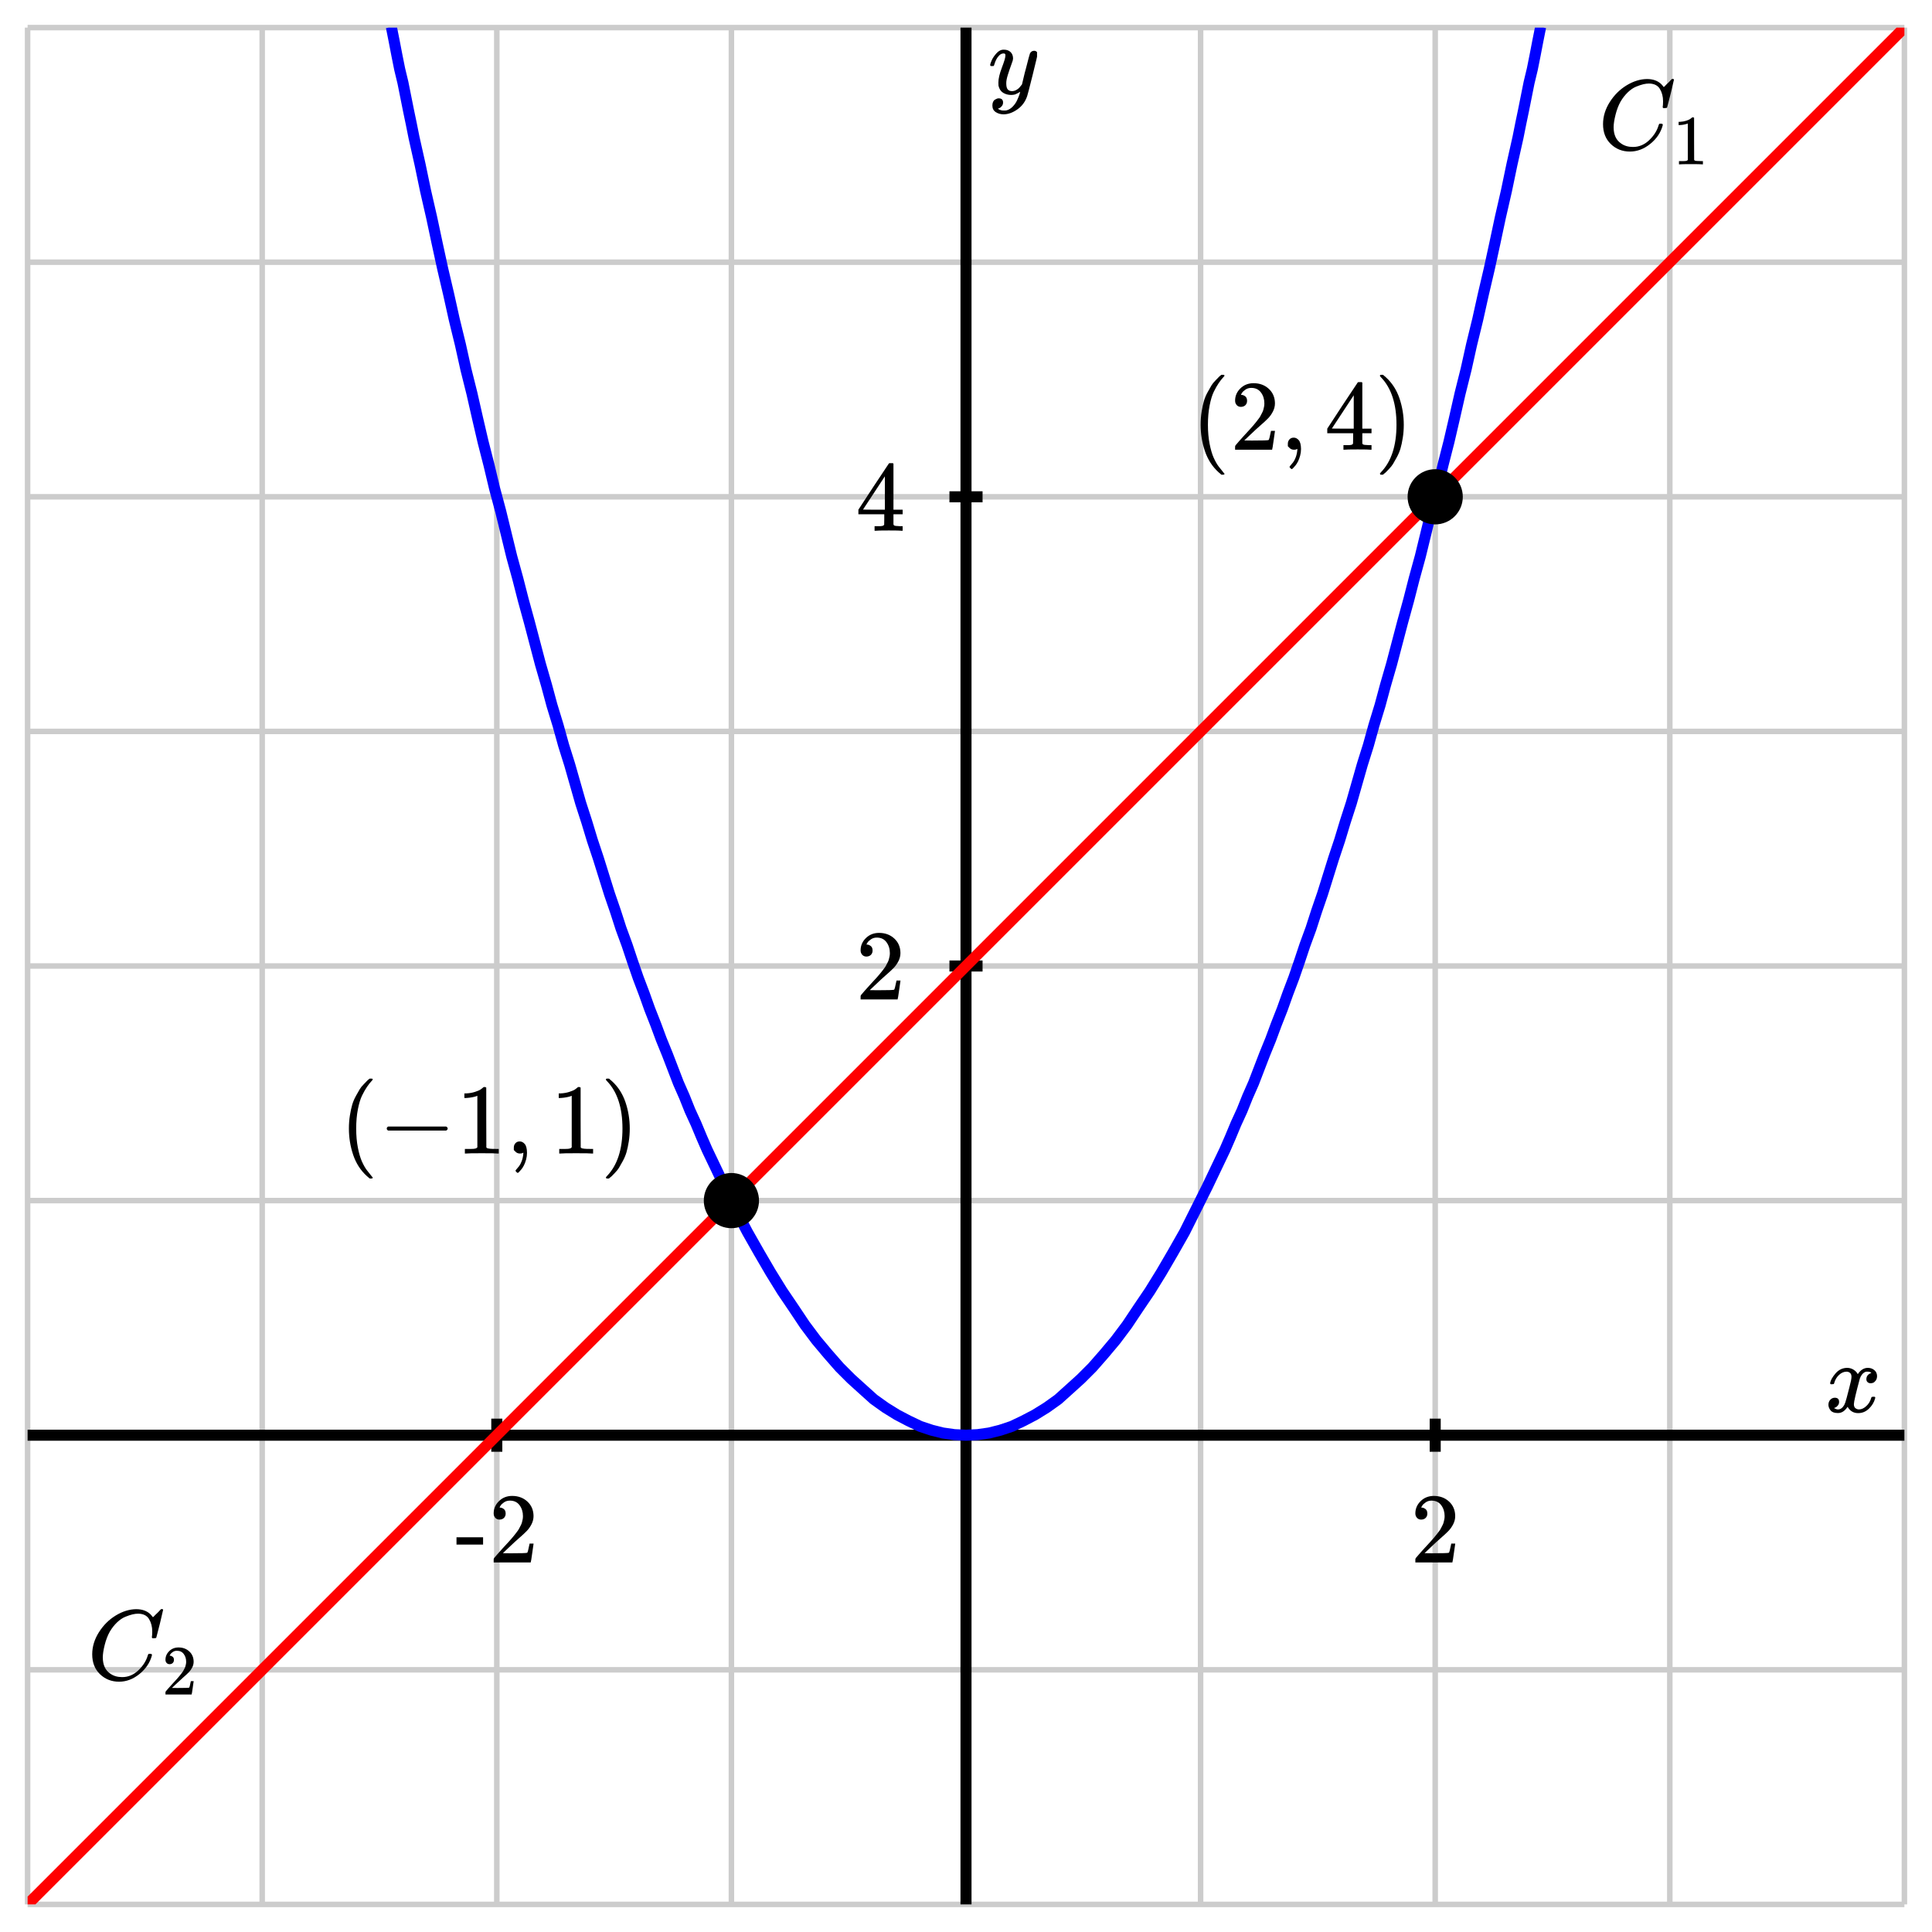
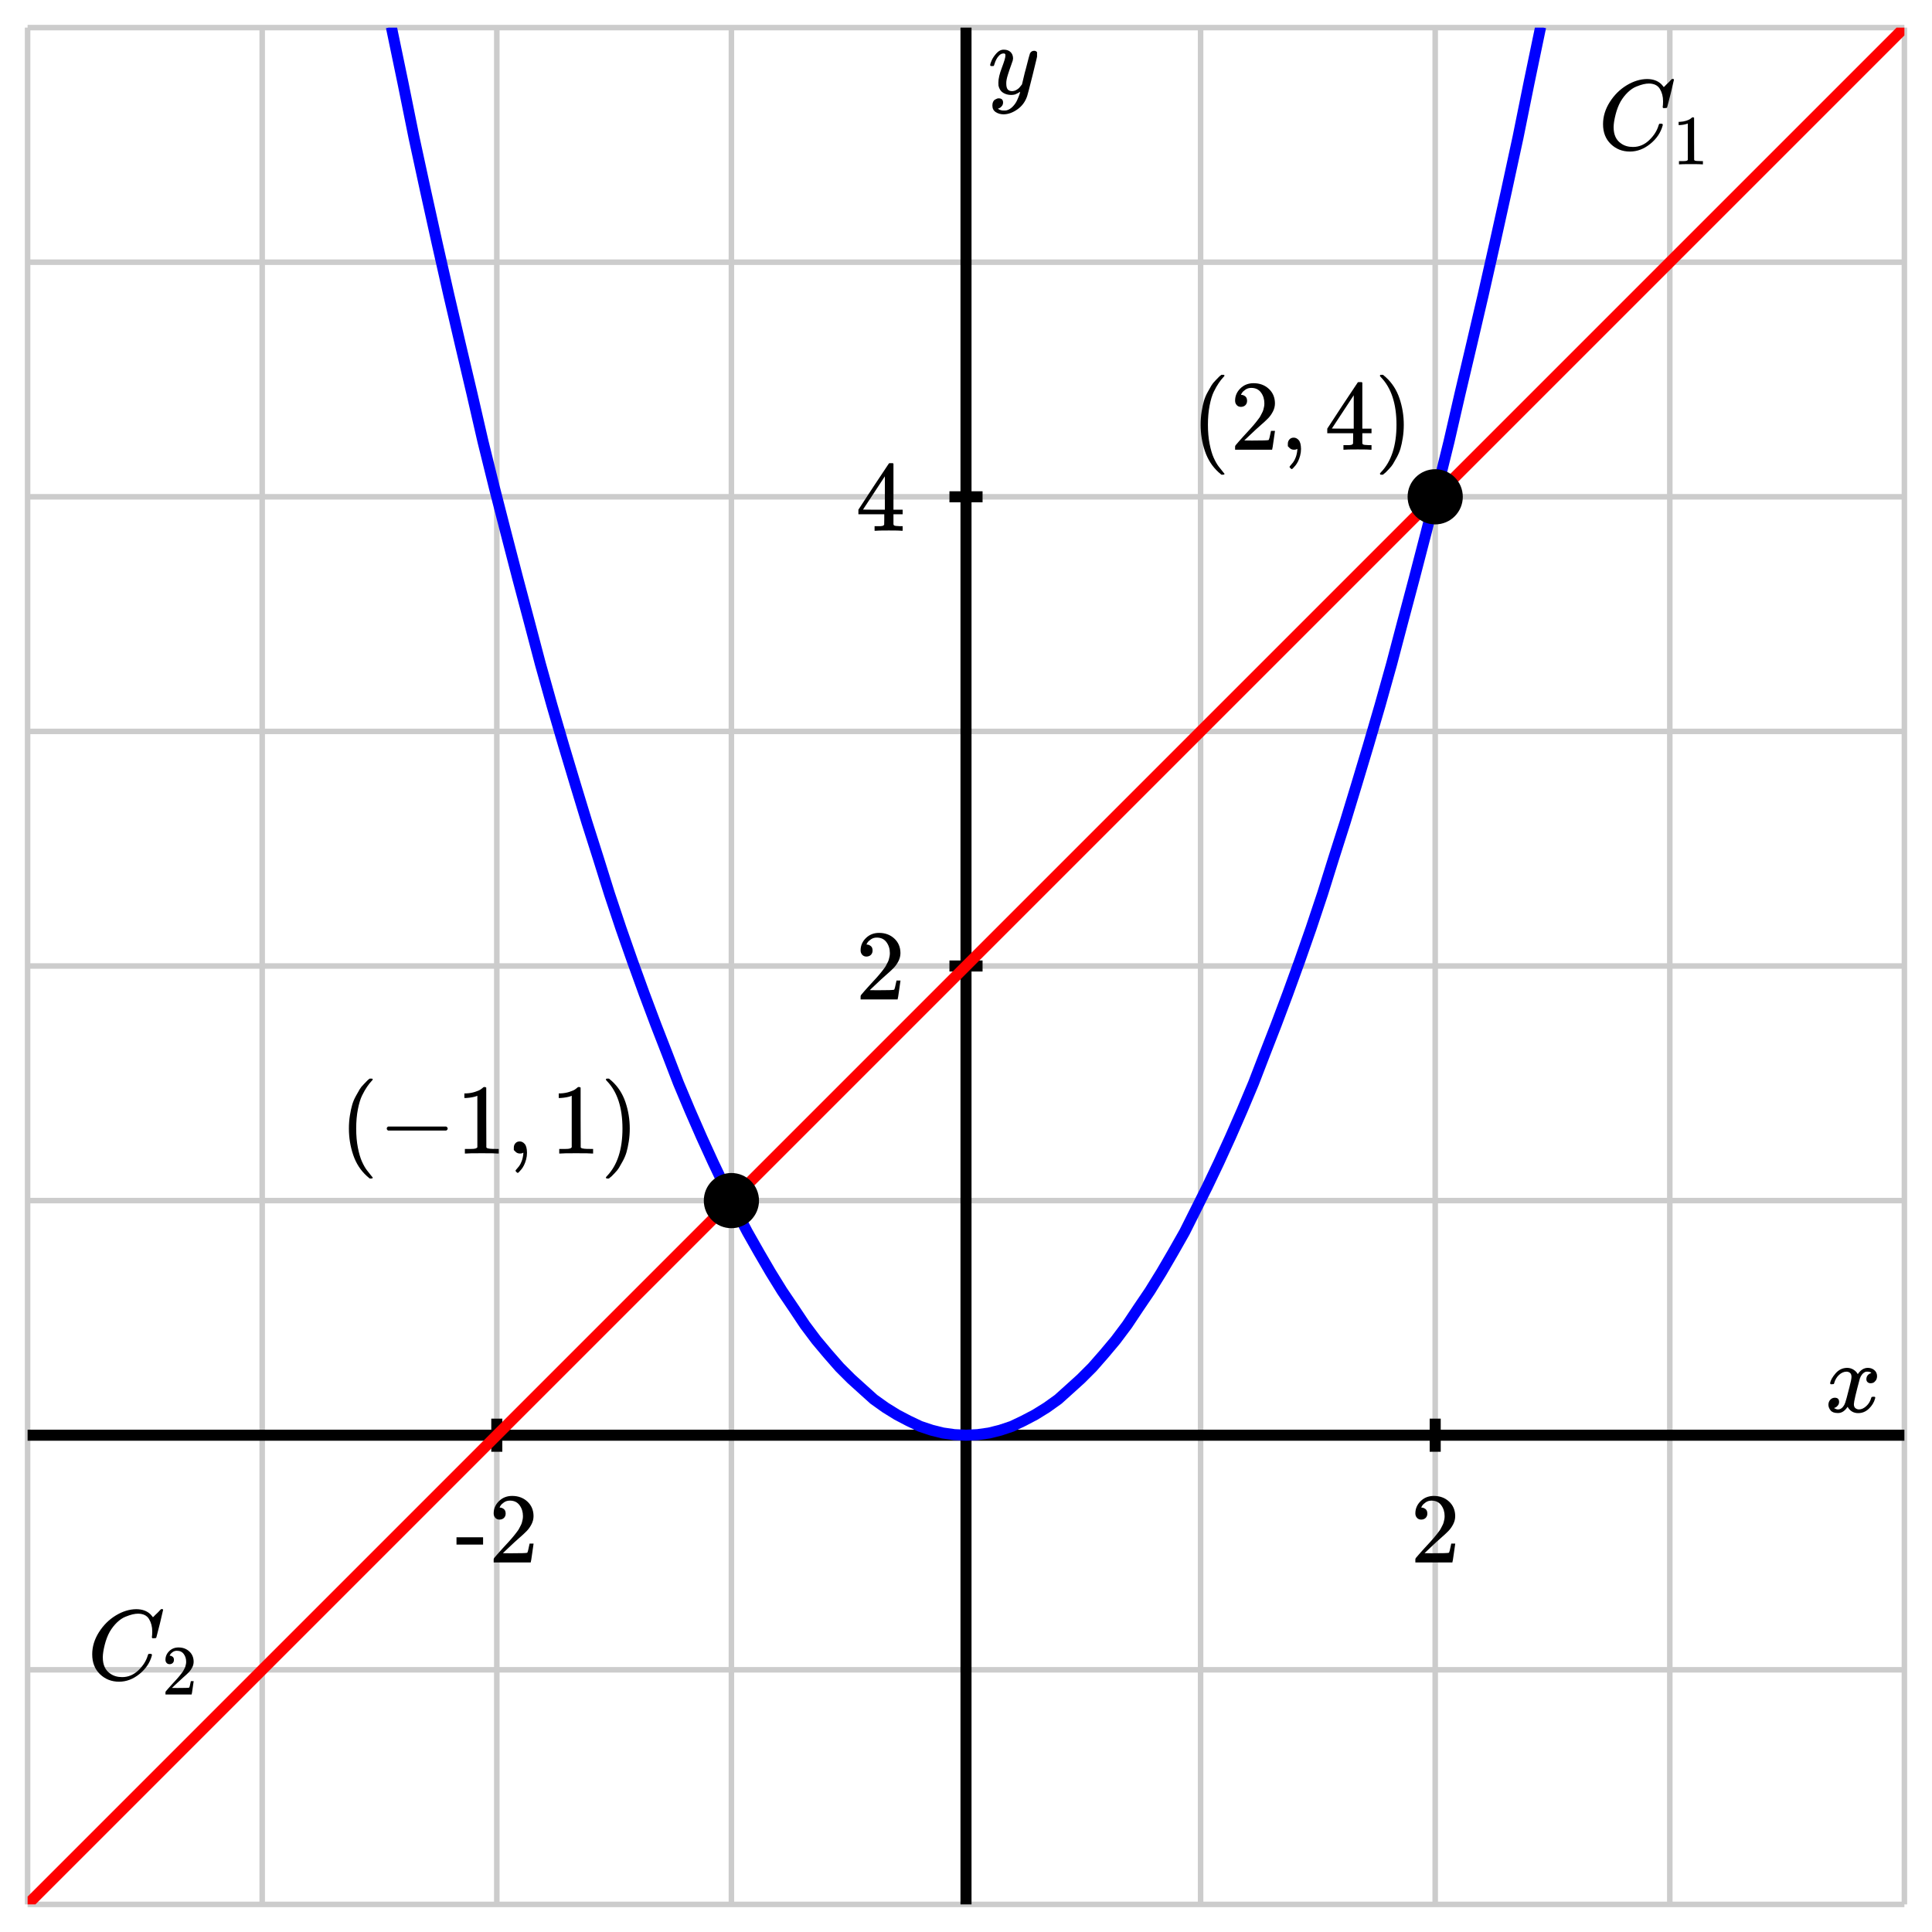
<svg xmlns="http://www.w3.org/2000/svg" xmlns:xlink="http://www.w3.org/1999/xlink" id="no-collision-figure" width="350" height="350" viewBox="0 0 350 350">
  <defs>
-     <clipPath id="no-collision-__clipPath-0">
+     <clipPath id="no-collision-clipPath-0">
      <rect x="5.0" y="5.0" width="340.0" height="340.0" />
    </clipPath>
-     <clipPath id="no-collision-__clipPath-1">
+     <clipPath id="no-collision-clipPath-1">
      <rect x="5.0" y="5.0" width="340.0" height="340.0" />
    </clipPath>
  </defs>
  <g id="no-collision-grid-axes">
    <g id="no-collision-grid" stroke="#ccc" stroke-width="1">
      <line x1="5.0" y1="345.0" x2="5.0" y2="5.0" />
      <line x1="47.5" y1="345.0" x2="47.5" y2="5.0" />
      <line x1="90.0" y1="345.0" x2="90.0" y2="5.0" />
      <line x1="132.5" y1="345.0" x2="132.5" y2="5.0" />
      <line x1="175.0" y1="345.0" x2="175.0" y2="5.0" />
      <line x1="217.5" y1="345.0" x2="217.5" y2="5.0" />
      <line x1="260.0" y1="345.0" x2="260.0" y2="5.0" />
      <line x1="302.5" y1="345.0" x2="302.5" y2="5.0" />
      <line x1="345.0" y1="345.0" x2="345.0" y2="5.0" />
      <line x1="5.0" y1="345.0" x2="345.0" y2="345.0" />
      <line x1="5.0" y1="302.5" x2="345.0" y2="302.5" />
      <line x1="5.0" y1="260.0" x2="345.0" y2="260.0" />
      <line x1="5.0" y1="217.5" x2="345.0" y2="217.5" />
      <line x1="5.0" y1="175.0" x2="345.0" y2="175.0" />
      <line x1="5.0" y1="132.5" x2="345.0" y2="132.5" />
      <line x1="5.0" y1="90.0" x2="345.0" y2="90.0" />
      <line x1="5.0" y1="47.5" x2="345.0" y2="47.5" />
      <line x1="5.0" y1="5.0" x2="345.0" y2="5.0" />
    </g>
    <g id="no-collision-axes" stroke="black" stroke-width="2">
-       <line id="no-collision-__line-18" x1="5.0" y1="260.0" x2="345.0" y2="260.0" stroke="black" stroke-width="2" />
+       <line id="no-collision-line-18" x1="5.0" y1="260.0" x2="345.0" y2="260.0" stroke="black" stroke-width="2" />
      <g>
-         <line id="no-collision-__line-19" x1="90.0" y1="263.0" x2="90.0" y2="257.0" />
-         <line id="no-collision-__line-20" x1="260.0" y1="263.0" x2="260.0" y2="257.0" />
-       </g>
-       <line id="no-collision-__line-21" x1="175.0" y1="345.0" x2="175.0" y2="5.0" stroke="black" stroke-width="2" />
+         <line id="no-collision-line-19" x1="90.0" y1="263.0" x2="90.0" y2="257.0" />
+         <line id="no-collision-line-20" x1="260.0" y1="263.0" x2="260.0" y2="257.0" />
+       </g>
+       <line id="no-collision-line-21" x1="175.0" y1="345.0" x2="175.0" y2="5.0" stroke="black" stroke-width="2" />
      <g>
-         <line id="no-collision-__line-22" x1="172.0" y1="175.0" x2="178.0" y2="175.0" />
-         <line id="no-collision-__line-23" x1="172.0" y1="90.0" x2="178.0" y2="90.0" />
-       </g>
-     </g>
-     <g id="no-collision-__label-0" transform="translate(341.0,256.0) translate(-10.4,-8.2)">
-       <g id="no-collision-__g-0">
+         <line id="no-collision-line-22" x1="172.0" y1="175.0" x2="178.0" y2="175.0" />
+         <line id="no-collision-line-23" x1="172.0" y1="90.0" x2="178.0" y2="90.0" />
+       </g>
+     </g>
+     <g id="no-collision-label-0" transform="translate(341.0,256.0) translate(-10.4,-8.2)">
+       <g id="no-collision-g-0">
        <svg style="vertical-align: -0.200px" width="10.352px" height="8.200px" role="img" focusable="false" viewBox="0 -442 572 453" x="0.0" y="0.0">
          <defs>
            <path id="no-collision-MJX-2-TEX-I-1D465" d="M52 289Q59 331 106 386T222 442Q257 442 286 424T329 379Q371 442 430 442Q467 442 494 420T522 361Q522 332 508 314T481 292T458 288Q439 288 427 299T415 328Q415 374 465 391Q454 404 425 404Q412 404 406 402Q368 386 350 336Q290 115 290 78Q290 50 306 38T341 26Q378 26 414 59T463 140Q466 150 469 151T485 153H489Q504 153 504 145Q504 144 502 134Q486 77 440 33T333 -11Q263 -11 227 52Q186 -10 133 -10H127Q78 -10 57 16T35 71Q35 103 54 123T99 143Q142 143 142 101Q142 81 130 66T107 46T94 41L91 40Q91 39 97 36T113 29T132 26Q168 26 194 71Q203 87 217 139T245 247T261 313Q266 340 266 352Q266 380 251 392T217 404Q177 404 142 372T93 290Q91 281 88 280T72 278H58Q52 284 52 289Z" />
          </defs>
          <g stroke="currentColor" fill="currentColor" stroke-width="0" transform="scale(1,-1)">
            <g data-mml-node="math">
              <g data-mml-node="mi" data-semantic-type="identifier" data-semantic-role="latinletter" data-semantic-font="italic" data-semantic-annotation="clearspeak:simple" data-semantic-id="0" data-semantic-speech="x">
                <use data-c="1D465" xlink:href="#no-collision-MJX-2-TEX-I-1D465" />
              </g>
            </g>
          </g>
        </svg>
      </g>
    </g>
-     <g id="no-collision-__label-1" transform="translate(179.0,9.0) translate(0.0,-0.0)">
-       <g id="no-collision-__g-1">
+     <g id="no-collision-label-1" transform="translate(179.0,9.0) translate(0.0,-0.0)">
+       <g id="no-collision-g-1">
        <svg style="vertical-align: -3.712px" width="8.872px" height="11.712px" role="img" focusable="false" viewBox="0 -442 490 647" x="0.0" y="0.0">
          <defs>
            <path id="no-collision-MJX-3-TEX-I-1D466" d="M21 287Q21 301 36 335T84 406T158 442Q199 442 224 419T250 355Q248 336 247 334Q247 331 231 288T198 191T182 105Q182 62 196 45T238 27Q261 27 281 38T312 61T339 94Q339 95 344 114T358 173T377 247Q415 397 419 404Q432 431 462 431Q475 431 483 424T494 412T496 403Q496 390 447 193T391 -23Q363 -106 294 -155T156 -205Q111 -205 77 -183T43 -117Q43 -95 50 -80T69 -58T89 -48T106 -45Q150 -45 150 -87Q150 -107 138 -122T115 -142T102 -147L99 -148Q101 -153 118 -160T152 -167H160Q177 -167 186 -165Q219 -156 247 -127T290 -65T313 -9T321 21L315 17Q309 13 296 6T270 -6Q250 -11 231 -11Q185 -11 150 11T104 82Q103 89 103 113Q103 170 138 262T173 379Q173 380 173 381Q173 390 173 393T169 400T158 404H154Q131 404 112 385T82 344T65 302T57 280Q55 278 41 278H27Q21 284 21 287Z" />
          </defs>
          <g stroke="currentColor" fill="currentColor" stroke-width="0" transform="scale(1,-1)">
            <g data-mml-node="math">
              <g data-mml-node="mi" data-semantic-type="identifier" data-semantic-role="latinletter" data-semantic-font="italic" data-semantic-annotation="clearspeak:simple" data-semantic-id="0" data-semantic-speech="y">
                <use data-c="1D466" xlink:href="#no-collision-MJX-3-TEX-I-1D466" />
              </g>
            </g>
          </g>
        </svg>
      </g>
    </g>
-     <g id="no-collision-__label-2" transform="translate(90.0,271.0) translate(-7.5,-0.0)">
-       <g id="no-collision-__g-2">
+     <g id="no-collision-label-2" transform="translate(90.0,271.0) translate(-7.5,-0.0)">
+       <g id="no-collision-g-2">
        <svg style="vertical-align: 0.000px" width="15.080px" height="12.056px" role="img" focusable="false" viewBox="0 -666 833 666" x="0.0" y="0.0">
          <defs>
            <path id="no-collision-MJX-4-TEX-N-2D" d="M11 179V252H277V179H11Z" />
            <path id="no-collision-MJX-4-TEX-N-32" d="M109 429Q82 429 66 447T50 491Q50 562 103 614T235 666Q326 666 387 610T449 465Q449 422 429 383T381 315T301 241Q265 210 201 149L142 93L218 92Q375 92 385 97Q392 99 409 186V189H449V186Q448 183 436 95T421 3V0H50V19V31Q50 38 56 46T86 81Q115 113 136 137Q145 147 170 174T204 211T233 244T261 278T284 308T305 340T320 369T333 401T340 431T343 464Q343 527 309 573T212 619Q179 619 154 602T119 569T109 550Q109 549 114 549Q132 549 151 535T170 489Q170 464 154 447T109 429Z" />
          </defs>
          <g stroke="currentColor" fill="currentColor" stroke-width="0" transform="scale(1,-1)">
            <g data-mml-node="math">
              <g data-mml-node="mtext" data-semantic-type="text" data-semantic-role="unknown" data-semantic-font="normal" data-semantic-annotation="clearspeak:unit" data-semantic-id="0" data-semantic-speech="hyphen 2">
                <use data-c="2D" xlink:href="#no-collision-MJX-4-TEX-N-2D" />
                <use data-c="32" xlink:href="#no-collision-MJX-4-TEX-N-32" transform="translate(333,0)" />
              </g>
            </g>
          </g>
        </svg>
      </g>
    </g>
-     <g id="no-collision-__label-3" transform="translate(260.0,271.0) translate(-4.5,-0.0)">
-       <g id="no-collision-__g-3">
+     <g id="no-collision-label-3" transform="translate(260.0,271.0) translate(-4.5,-0.0)">
+       <g id="no-collision-g-3">
        <svg style="vertical-align: 0.000px" width="9.048px" height="12.056px" role="img" focusable="false" viewBox="0 -666 500 666" x="0.0" y="0.0">
          <defs>
            <path id="no-collision-MJX-5-TEX-N-32" d="M109 429Q82 429 66 447T50 491Q50 562 103 614T235 666Q326 666 387 610T449 465Q449 422 429 383T381 315T301 241Q265 210 201 149L142 93L218 92Q375 92 385 97Q392 99 409 186V189H449V186Q448 183 436 95T421 3V0H50V19V31Q50 38 56 46T86 81Q115 113 136 137Q145 147 170 174T204 211T233 244T261 278T284 308T305 340T320 369T333 401T340 431T343 464Q343 527 309 573T212 619Q179 619 154 602T119 569T109 550Q109 549 114 549Q132 549 151 535T170 489Q170 464 154 447T109 429Z" />
          </defs>
          <g stroke="currentColor" fill="currentColor" stroke-width="0" transform="scale(1,-1)">
            <g data-mml-node="math">
              <g data-mml-node="mtext" data-semantic-type="text" data-semantic-role="integer" data-semantic-font="normal" data-semantic-annotation="clearspeak:unit" data-semantic-id="0" data-semantic-speech="2">
                <use data-c="32" xlink:href="#no-collision-MJX-5-TEX-N-32" />
              </g>
            </g>
          </g>
        </svg>
      </g>
    </g>
-     <g id="no-collision-__label-4" transform="translate(164.0,175.0) translate(-9.0,-6.0)">
-       <g id="no-collision-__g-4">
+     <g id="no-collision-label-4" transform="translate(164.0,175.0) translate(-9.0,-6.0)">
+       <g id="no-collision-g-4">
        <svg style="vertical-align: 0.000px" width="9.048px" height="12.056px" role="img" focusable="false" viewBox="0 -666 500 666" x="0.0" y="0.0">
          <defs>
            <path id="no-collision-MJX-6-TEX-N-32" d="M109 429Q82 429 66 447T50 491Q50 562 103 614T235 666Q326 666 387 610T449 465Q449 422 429 383T381 315T301 241Q265 210 201 149L142 93L218 92Q375 92 385 97Q392 99 409 186V189H449V186Q448 183 436 95T421 3V0H50V19V31Q50 38 56 46T86 81Q115 113 136 137Q145 147 170 174T204 211T233 244T261 278T284 308T305 340T320 369T333 401T340 431T343 464Q343 527 309 573T212 619Q179 619 154 602T119 569T109 550Q109 549 114 549Q132 549 151 535T170 489Q170 464 154 447T109 429Z" />
          </defs>
          <g stroke="currentColor" fill="currentColor" stroke-width="0" transform="scale(1,-1)">
            <g data-mml-node="math">
              <g data-mml-node="mtext" data-semantic-type="text" data-semantic-role="integer" data-semantic-font="normal" data-semantic-annotation="clearspeak:unit" data-semantic-id="0" data-semantic-speech="2">
                <use data-c="32" xlink:href="#no-collision-MJX-6-TEX-N-32" />
              </g>
            </g>
          </g>
        </svg>
      </g>
    </g>
-     <g id="no-collision-__label-5" transform="translate(164.0,90.0) translate(-9.0,-6.1)">
-       <g id="no-collision-__g-5">
+     <g id="no-collision-label-5" transform="translate(164.0,90.0) translate(-9.0,-6.1)">
+       <g id="no-collision-g-5">
        <svg style="vertical-align: 0.000px" width="9.048px" height="12.256px" role="img" focusable="false" viewBox="0 -677 500 677" x="0.0" y="0.0">
          <defs>
            <path id="no-collision-MJX-7-TEX-N-34" d="M462 0Q444 3 333 3Q217 3 199 0H190V46H221Q241 46 248 46T265 48T279 53T286 61Q287 63 287 115V165H28V211L179 442Q332 674 334 675Q336 677 355 677H373L379 671V211H471V165H379V114Q379 73 379 66T385 54Q393 47 442 46H471V0H462ZM293 211V545L74 212L183 211H293Z" />
          </defs>
          <g stroke="currentColor" fill="currentColor" stroke-width="0" transform="scale(1,-1)">
            <g data-mml-node="math">
              <g data-mml-node="mtext" data-semantic-type="text" data-semantic-role="integer" data-semantic-font="normal" data-semantic-annotation="clearspeak:unit" data-semantic-id="0" data-semantic-speech="4">
                <use data-c="34" xlink:href="#no-collision-MJX-7-TEX-N-34" />
              </g>
            </g>
          </g>
        </svg>
      </g>
    </g>
  </g>
-   <path id="no-collision-path1" d="M 70.9 4.9 L 71.4 7.4 L 71.9 10.0 L 72.4 12.5 L 73.0 15.0 L 73.5 17.5 L 74.0 20.0 L 74.5 22.4 L 75.0 24.9 L 76.1 29.8 L 77.1 34.6 L 78.2 39.4 L 79.2 44.1 L 80.2 48.7 L 81.3 53.4 L 82.3 57.9 L 83.4 62.4 L 84.4 66.9 L 85.5 71.3 L 86.5 75.7 L 87.5 80.0 L 88.6 84.3 L 89.6 88.5 L 90.7 92.6 L 91.7 96.7 L 92.7 100.8 L 93.8 104.8 L 94.8 108.7 L 95.9 112.7 L 96.9 116.5 L 97.9 120.3 L 99.0 124.1 L 100.0 127.8 L 101.1 131.4 L 102.1 135.0 L 103.2 138.5 L 104.2 142.0 L 105.2 145.5 L 106.3 148.9 L 107.3 152.2 L 108.4 155.5 L 109.4 158.7 L 110.4 161.9 L 111.5 165.1 L 112.5 168.2 L 113.6 171.2 L 114.6 174.2 L 115.6 177.1 L 116.7 180.0 L 117.7 182.8 L 118.8 185.6 L 119.8 188.3 L 120.9 191.0 L 121.9 193.6 L 122.9 196.2 L 124.0 198.7 L 125.0 201.2 L 126.1 203.6 L 127.1 206.0 L 128.1 208.3 L 129.2 210.6 L 131.3 215.0 L 133.3 219.2 L 135.4 223.2 L 137.5 226.9 L 139.6 230.5 L 141.7 233.9 L 143.8 237.0 L 145.8 240.0 L 147.9 242.8 L 150.0 245.3 L 152.1 247.7 L 154.2 249.8 L 156.3 251.7 L 158.3 253.5 L 160.4 255.0 L 162.5 256.3 L 164.6 257.4 L 166.7 258.4 L 168.8 259.1 L 170.8 259.6 L 172.9 259.9 L 175.0 260.0 L 177.1 259.9 L 179.2 259.6 L 181.2 259.1 L 183.3 258.4 L 185.4 257.4 L 187.5 256.3 L 189.6 255.0 L 191.7 253.5 L 193.7 251.7 L 195.8 249.8 L 197.9 247.7 L 200.0 245.3 L 202.1 242.8 L 204.2 240.0 L 206.2 237.0 L 208.3 233.9 L 210.4 230.5 L 212.5 226.9 L 214.6 223.2 L 216.6 219.2 L 218.7 215.0 L 220.8 210.6 L 221.9 208.3 L 222.9 206.0 L 223.9 203.6 L 225.0 201.2 L 226.0 198.7 L 227.1 196.2 L 228.1 193.6 L 229.1 191.0 L 230.2 188.3 L 231.2 185.6 L 232.3 182.8 L 233.3 180.0 L 234.4 177.1 L 235.4 174.2 L 236.4 171.2 L 237.5 168.2 L 238.5 165.1 L 239.6 161.9 L 240.6 158.7 L 241.6 155.5 L 242.7 152.2 L 243.7 148.9 L 244.8 145.5 L 245.8 142.0 L 246.8 138.5 L 247.9 135.0 L 248.9 131.4 L 250.0 127.8 L 251.0 124.1 L 252.1 120.3 L 253.1 116.5 L 254.1 112.7 L 255.2 108.7 L 256.2 104.8 L 257.3 100.8 L 258.3 96.7 L 259.3 92.6 L 260.4 88.5 L 261.4 84.3 L 262.5 80.0 L 263.5 75.7 L 264.5 71.3 L 265.6 66.9 L 266.6 62.4 L 267.7 57.9 L 268.7 53.4 L 269.8 48.7 L 270.8 44.1 L 271.8 39.4 L 272.9 34.6 L 273.9 29.8 L 275.0 24.9 L 275.5 22.4 L 276.0 20.0 L 276.5 17.5 L 277.0 15.0 L 277.6 12.5 L 278.1 10.0 L 278.6 7.4 L 279.1 4.9" stroke="blue" stroke-width="2" fill="none" clip-path="url(#no-collision-__clipPath-1)" />
-   <path id="no-collision-path2" d="M 345.0 5.0 L 341.6 8.4 L 338.2 11.8 L 334.8 15.2 L 331.4 18.6 L 328.0 22.0 L 324.6 25.4 L 321.2 28.8 L 317.8 32.2 L 314.4 35.6 L 311.0 39.0 L 307.6 42.4 L 304.2 45.8 L 300.8 49.2 L 297.4 52.6 L 294.0 56.0 L 290.6 59.4 L 287.2 62.8 L 283.8 66.2 L 280.4 69.6 L 277.0 73.0 L 273.6 76.4 L 270.2 79.8 L 266.8 83.2 L 263.4 86.6 L 260.0 90.0 L 256.6 93.4 L 253.2 96.8 L 249.8 100.2 L 246.4 103.6 L 243.0 107.0 L 239.6 110.4 L 236.2 113.8 L 232.8 117.2 L 229.4 120.6 L 226.0 124.0 L 222.6 127.4 L 219.2 130.8 L 215.8 134.2 L 212.4 137.6 L 209.0 141.0 L 205.6 144.4 L 202.2 147.8 L 198.8 151.2 L 195.4 154.6 L 192.0 158.0 L 188.6 161.4 L 185.2 164.8 L 181.8 168.2 L 178.4 171.6 L 175.0 175.0 L 171.6 178.4 L 168.2 181.8 L 164.8 185.2 L 161.4 188.6 L 158.0 192.0 L 154.6 195.4 L 151.2 198.8 L 147.8 202.2 L 144.4 205.6 L 141.0 209.0 L 137.6 212.4 L 134.2 215.8 L 130.8 219.2 L 127.4 222.6 L 124.0 226.0 L 120.6 229.4 L 117.2 232.8 L 113.8 236.2 L 110.4 239.6 L 107.0 243.0 L 103.6 246.4 L 100.2 249.8 L 96.8 253.2 L 93.4 256.6 L 90.0 260.0 L 86.6 263.4 L 83.2 266.8 L 79.8 270.2 L 76.4 273.6 L 73.0 277.0 L 69.6 280.4 L 66.2 283.8 L 62.8 287.2 L 59.4 290.6 L 56.0 294.0 L 52.6 297.4 L 49.2 300.8 L 45.8 304.2 L 42.4 307.6 L 39.0 311.0 L 35.6 314.4 L 32.2 317.8 L 28.8 321.2 L 25.4 324.6 L 22.0 328.0 L 18.6 331.4 L 15.2 334.8 L 11.8 338.2 L 8.4 341.6 L 5.0 345.0" stroke="red" stroke-width="2" fill="none" clip-path="url(#no-collision-__clipPath-1)" />
+   <path id="no-collision-path1" d="M 70.9 4.9 L 73.0 15.0 L 75.0 24.9 L 77.1 34.6 L 79.2 44.1 L 81.3 53.4 L 83.4 62.4 L 85.5 71.3 L 87.5 80.0 L 89.6 88.5 L 91.7 96.7 L 93.8 104.8 L 95.9 112.7 L 97.9 120.3 L 100.0 127.8 L 102.1 135.0 L 104.2 142.0 L 106.3 148.9 L 108.4 155.5 L 110.4 161.9 L 112.5 168.2 L 114.6 174.2 L 116.7 180.0 L 118.8 185.6 L 120.9 191.0 L 122.9 196.2 L 125.0 201.2 L 127.1 206.0 L 129.2 210.6 L 131.3 215.0 L 133.3 219.2 L 135.4 223.2 L 137.5 226.9 L 139.6 230.5 L 141.7 233.9 L 143.8 237.0 L 145.8 240.0 L 147.9 242.8 L 150.0 245.3 L 152.1 247.7 L 154.2 249.8 L 156.3 251.7 L 158.3 253.5 L 160.4 255.0 L 162.5 256.3 L 164.6 257.4 L 166.7 258.4 L 168.8 259.1 L 170.8 259.6 L 172.9 259.9 L 175.0 260.0 L 177.1 259.9 L 179.2 259.6 L 181.2 259.1 L 183.3 258.4 L 185.4 257.4 L 187.5 256.3 L 189.6 255.0 L 191.7 253.5 L 193.7 251.7 L 195.8 249.8 L 197.9 247.7 L 200.0 245.3 L 202.1 242.8 L 204.2 240.0 L 206.2 237.0 L 208.3 233.9 L 210.4 230.5 L 212.5 226.9 L 214.6 223.2 L 216.6 219.2 L 218.7 215.0 L 220.8 210.6 L 222.9 206.0 L 225.0 201.2 L 227.1 196.2 L 229.1 191.0 L 231.2 185.6 L 233.3 180.0 L 235.4 174.2 L 237.5 168.2 L 239.6 161.9 L 241.6 155.5 L 243.7 148.9 L 245.8 142.0 L 247.9 135.0 L 250.0 127.8 L 252.1 120.3 L 254.1 112.7 L 256.2 104.8 L 258.3 96.7 L 260.4 88.5 L 262.5 80.0 L 264.5 71.3 L 266.6 62.4 L 268.7 53.4 L 270.8 44.1 L 272.9 34.6 L 275.0 24.9 L 277.0 15.0 L 279.1 4.9" stroke="blue" stroke-width="2" fill="none" clip-path="url(#no-collision-clipPath-1)" />
+   <path id="no-collision-path2" d="M 345.0 5.0 L 341.6 8.4 L 338.2 11.8 L 334.8 15.2 L 331.4 18.6 L 328.0 22.0 L 324.6 25.4 L 321.2 28.8 L 317.8 32.2 L 314.4 35.6 L 311.0 39.0 L 307.6 42.4 L 304.2 45.8 L 300.8 49.2 L 297.4 52.6 L 294.0 56.0 L 290.6 59.4 L 287.2 62.8 L 283.8 66.2 L 280.4 69.6 L 277.0 73.0 L 273.6 76.4 L 270.2 79.8 L 266.8 83.2 L 263.4 86.6 L 260.0 90.0 L 256.6 93.4 L 253.2 96.8 L 249.8 100.2 L 246.4 103.6 L 243.0 107.0 L 239.6 110.4 L 236.2 113.8 L 232.8 117.2 L 229.4 120.6 L 226.0 124.0 L 222.6 127.4 L 219.2 130.8 L 215.8 134.2 L 212.4 137.6 L 209.0 141.0 L 205.6 144.4 L 202.2 147.8 L 198.8 151.2 L 195.4 154.6 L 192.0 158.0 L 188.6 161.4 L 185.2 164.8 L 181.8 168.2 L 178.4 171.6 L 175.0 175.0 L 171.6 178.4 L 168.2 181.8 L 164.8 185.2 L 161.4 188.6 L 158.0 192.0 L 154.6 195.4 L 151.2 198.8 L 147.8 202.2 L 144.4 205.6 L 141.0 209.0 L 137.6 212.4 L 134.2 215.8 L 130.8 219.2 L 127.4 222.6 L 124.0 226.0 L 120.6 229.4 L 117.2 232.8 L 113.8 236.2 L 110.4 239.6 L 107.0 243.0 L 103.6 246.4 L 100.2 249.8 L 96.8 253.2 L 93.4 256.6 L 90.0 260.0 L 86.6 263.4 L 83.2 266.8 L 79.8 270.2 L 76.4 273.6 L 73.0 277.0 L 69.6 280.4 L 66.2 283.8 L 62.8 287.2 L 59.4 290.6 L 56.0 294.0 L 52.6 297.4 L 49.2 300.8 L 45.8 304.2 L 42.4 307.6 L 39.0 311.0 L 35.6 314.4 L 32.2 317.8 L 28.8 321.2 L 25.4 324.6 L 22.0 328.0 L 18.6 331.4 L 15.2 334.8 L 11.8 338.2 L 8.4 341.6 L 5.0 345.0" stroke="red" stroke-width="2" fill="none" clip-path="url(#no-collision-clipPath-1)" />
  <g id="no-collision-label1" transform="translate(289.5,22.0) translate(0.0,-7.7)">
-     <g id="no-collision-__g-6">
+     <g id="no-collision-g-6">
      <svg style="vertical-align: -2.712px" width="20.840px" height="15.472px" role="img" focusable="false" viewBox="0 -705 1151.6 855" x="0.0" y="0.0">
        <defs>
          <path id="no-collision-MJX-8-TEX-I-1D436" d="M50 252Q50 367 117 473T286 641T490 704Q580 704 633 653Q642 643 648 636T656 626L657 623Q660 623 684 649Q691 655 699 663T715 679T725 690L740 705H746Q760 705 760 698Q760 694 728 561Q692 422 692 421Q690 416 687 415T669 413H653Q647 419 647 422Q647 423 648 429T650 449T651 481Q651 552 619 605T510 659Q484 659 454 652T382 628T299 572T226 479Q194 422 175 346T156 222Q156 108 232 58Q280 24 350 24Q441 24 512 92T606 240Q610 253 612 255T628 257Q648 257 648 248Q648 243 647 239Q618 132 523 55T319 -22Q206 -22 128 53T50 252Z" />
          <path id="no-collision-MJX-8-TEX-N-31" d="M213 578L200 573Q186 568 160 563T102 556H83V602H102Q149 604 189 617T245 641T273 663Q275 666 285 666Q294 666 302 660V361L303 61Q310 54 315 52T339 48T401 46H427V0H416Q395 3 257 3Q121 3 100 0H88V46H114Q136 46 152 46T177 47T193 50T201 52T207 57T213 61V578Z" />
        </defs>
        <g stroke="currentColor" fill="currentColor" stroke-width="0" transform="scale(1,-1)">
          <g data-mml-node="math">
            <g data-mml-node="msub" data-semantic-type="subscript" data-semantic-role="latinletter" data-semantic-id="2" data-semantic-children="0,1" data-semantic-speech="upper C 1">
              <g data-mml-node="mi" data-semantic-type="identifier" data-semantic-role="latinletter" data-semantic-font="italic" data-semantic-annotation="clearspeak:simple" data-semantic-id="0" data-semantic-parent="2" data-semantic-speech="upper C" data-semantic-prefix="Base">
                <use data-c="1D436" xlink:href="#no-collision-MJX-8-TEX-I-1D436" />
              </g>
              <g data-mml-node="mn" transform="translate(748,-150) scale(0.707)" data-semantic-type="number" data-semantic-role="integer" data-semantic-font="normal" data-semantic-annotation="clearspeak:simple" data-semantic-id="1" data-semantic-parent="2" data-semantic-speech="1" data-semantic-prefix="Subscript">
                <use data-c="31" xlink:href="#no-collision-MJX-8-TEX-N-31" />
              </g>
            </g>
          </g>
        </g>
      </svg>
    </g>
  </g>
  <g id="no-collision-label2" transform="translate(26.2,307.0) translate(-10.4,-15.5)">
-     <g id="no-collision-__g-7">
+     <g id="no-collision-g-7">
      <svg style="vertical-align: -2.712px" width="20.840px" height="15.472px" role="img" focusable="false" viewBox="0 -705 1151.6 855" x="0.0" y="0.0">
        <defs>
          <path id="no-collision-MJX-9-TEX-I-1D436" d="M50 252Q50 367 117 473T286 641T490 704Q580 704 633 653Q642 643 648 636T656 626L657 623Q660 623 684 649Q691 655 699 663T715 679T725 690L740 705H746Q760 705 760 698Q760 694 728 561Q692 422 692 421Q690 416 687 415T669 413H653Q647 419 647 422Q647 423 648 429T650 449T651 481Q651 552 619 605T510 659Q484 659 454 652T382 628T299 572T226 479Q194 422 175 346T156 222Q156 108 232 58Q280 24 350 24Q441 24 512 92T606 240Q610 253 612 255T628 257Q648 257 648 248Q648 243 647 239Q618 132 523 55T319 -22Q206 -22 128 53T50 252Z" />
          <path id="no-collision-MJX-9-TEX-N-32" d="M109 429Q82 429 66 447T50 491Q50 562 103 614T235 666Q326 666 387 610T449 465Q449 422 429 383T381 315T301 241Q265 210 201 149L142 93L218 92Q375 92 385 97Q392 99 409 186V189H449V186Q448 183 436 95T421 3V0H50V19V31Q50 38 56 46T86 81Q115 113 136 137Q145 147 170 174T204 211T233 244T261 278T284 308T305 340T320 369T333 401T340 431T343 464Q343 527 309 573T212 619Q179 619 154 602T119 569T109 550Q109 549 114 549Q132 549 151 535T170 489Q170 464 154 447T109 429Z" />
        </defs>
        <g stroke="currentColor" fill="currentColor" stroke-width="0" transform="scale(1,-1)">
          <g data-mml-node="math">
            <g data-mml-node="msub" data-semantic-type="subscript" data-semantic-role="latinletter" data-semantic-id="2" data-semantic-children="0,1" data-semantic-speech="upper C 2">
              <g data-mml-node="mi" data-semantic-type="identifier" data-semantic-role="latinletter" data-semantic-font="italic" data-semantic-annotation="clearspeak:simple" data-semantic-id="0" data-semantic-parent="2" data-semantic-speech="upper C" data-semantic-prefix="Base">
                <use data-c="1D436" xlink:href="#no-collision-MJX-9-TEX-I-1D436" />
              </g>
              <g data-mml-node="mn" transform="translate(748,-150) scale(0.707)" data-semantic-type="number" data-semantic-role="integer" data-semantic-font="normal" data-semantic-annotation="clearspeak:simple" data-semantic-id="1" data-semantic-parent="2" data-semantic-speech="2" data-semantic-prefix="Subscript">
                <use data-c="32" xlink:href="#no-collision-MJX-9-TEX-N-32" />
              </g>
            </g>
          </g>
        </g>
      </svg>
    </g>
  </g>
  <g id="no-collision-pointA">
-     <circle id="no-collision-__circle-0" cx="132.5" cy="217.5" r="4" stroke="black" stroke-width="2" fill="black" />
-     <g id="no-collision-__label-6" transform="translate(115.8,213.5) translate(-54.3,-18.1)">
-       <g id="no-collision-__g-8">
+     <circle id="no-collision-circle-0" cx="132.5" cy="217.5" r="4" stroke="black" stroke-width="2" fill="black" />
+     <g id="no-collision-label-6" transform="translate(115.8,213.5) translate(-54.3,-18.1)">
+       <g id="no-collision-g-8">
        <svg style="vertical-align: -4.528px" width="54.312px" height="18.096px" role="img" focusable="false" viewBox="0 -750 3000.7 1000" x="0.0" y="0.0">
          <defs>
            <path id="no-collision-MJX-10-TEX-N-28" d="M94 250Q94 319 104 381T127 488T164 576T202 643T244 695T277 729T302 750H315H319Q333 750 333 741Q333 738 316 720T275 667T226 581T184 443T167 250T184 58T225 -81T274 -167T316 -220T333 -241Q333 -250 318 -250H315H302L274 -226Q180 -141 137 -14T94 250Z" />
            <path id="no-collision-MJX-10-TEX-N-2212" d="M84 237T84 250T98 270H679Q694 262 694 250T679 230H98Q84 237 84 250Z" />
            <path id="no-collision-MJX-10-TEX-N-31" d="M213 578L200 573Q186 568 160 563T102 556H83V602H102Q149 604 189 617T245 641T273 663Q275 666 285 666Q294 666 302 660V361L303 61Q310 54 315 52T339 48T401 46H427V0H416Q395 3 257 3Q121 3 100 0H88V46H114Q136 46 152 46T177 47T193 50T201 52T207 57T213 61V578Z" />
            <path id="no-collision-MJX-10-TEX-N-2C" d="M78 35T78 60T94 103T137 121Q165 121 187 96T210 8Q210 -27 201 -60T180 -117T154 -158T130 -185T117 -194Q113 -194 104 -185T95 -172Q95 -168 106 -156T131 -126T157 -76T173 -3V9L172 8Q170 7 167 6T161 3T152 1T140 0Q113 0 96 17Z" />
            <path id="no-collision-MJX-10-TEX-N-29" d="M60 749L64 750Q69 750 74 750H86L114 726Q208 641 251 514T294 250Q294 182 284 119T261 12T224 -76T186 -143T145 -194T113 -227T90 -246Q87 -249 86 -250H74Q66 -250 63 -250T58 -247T55 -238Q56 -237 66 -225Q221 -64 221 250T66 725Q56 737 55 738Q55 746 60 749Z" />
          </defs>
          <g stroke="currentColor" fill="currentColor" stroke-width="0" transform="scale(1,-1)">
            <g data-mml-node="math" data-semantic-type="fenced" data-semantic-role="leftright" data-semantic-id="8" data-semantic-children="7" data-semantic-content="0,5" data-semantic-speech="left parenthesis negative 1 comma 1 right parenthesis">
              <g data-mml-node="mo" data-semantic-type="fence" data-semantic-role="open" data-semantic-id="0" data-semantic-parent="8" data-semantic-operator="fenced" data-semantic-speech="left parenthesis">
                <use data-c="28" xlink:href="#no-collision-MJX-10-TEX-N-28" />
              </g>
              <g data-mml-node="mrow" data-semantic-type="punctuated" data-semantic-role="sequence" data-semantic-id="7" data-semantic-children="6,3,4" data-semantic-content="3" data-semantic-parent="8" data-semantic-speech="negative 1 comma 1" transform="translate(389,0)">
                <g data-mml-node="mrow" data-semantic-type="prefixop" data-semantic-role="negative" data-semantic-annotation="clearspeak:simple" data-semantic-id="6" data-semantic-children="2" data-semantic-content="1" data-semantic-parent="7" data-semantic-speech="negative 1">
                  <g data-mml-node="mo" data-semantic-type="operator" data-semantic-role="subtraction" data-semantic-id="1" data-semantic-parent="6" data-semantic-operator="prefixop,−" data-semantic-speech="minus">
                    <use data-c="2212" xlink:href="#no-collision-MJX-10-TEX-N-2212" />
                  </g>
                  <g data-mml-node="mn" data-semantic-type="number" data-semantic-role="integer" data-semantic-font="normal" data-semantic-annotation="clearspeak:simple" data-semantic-id="2" data-semantic-parent="6" data-semantic-speech="1" transform="translate(778,0)">
                    <use data-c="31" xlink:href="#no-collision-MJX-10-TEX-N-31" />
                  </g>
                </g>
                <g data-mml-node="mo" data-semantic-type="punctuation" data-semantic-role="comma" data-semantic-id="3" data-semantic-parent="7" data-semantic-operator="punctuated" data-semantic-speech="comma" transform="translate(1278,0)">
                  <use data-c="2C" xlink:href="#no-collision-MJX-10-TEX-N-2C" />
                </g>
                <g data-mml-node="mn" data-semantic-type="number" data-semantic-role="integer" data-semantic-font="normal" data-semantic-annotation="clearspeak:simple" data-semantic-id="4" data-semantic-parent="7" data-semantic-speech="1" transform="translate(1722.7,0)">
                  <use data-c="31" xlink:href="#no-collision-MJX-10-TEX-N-31" />
                </g>
              </g>
              <g data-mml-node="mo" data-semantic-type="fence" data-semantic-role="close" data-semantic-id="5" data-semantic-parent="8" data-semantic-operator="fenced" data-semantic-speech="right parenthesis" transform="translate(2611.7,0)">
                <use data-c="29" xlink:href="#no-collision-MJX-10-TEX-N-29" />
              </g>
            </g>
          </g>
        </svg>
      </g>
    </g>
  </g>
  <g id="no-collision-pointB">
-     <circle id="no-collision-__circle-1" cx="260.0" cy="90.0" r="4" stroke="black" stroke-width="2" fill="black" />
-     <g id="no-collision-__label-7" transform="translate(256.0,86.0) translate(-40.2,-18.1)">
-       <g id="no-collision-__g-9">
+     <circle id="no-collision-circle-1" cx="260.0" cy="90.0" r="4" stroke="black" stroke-width="2" fill="black" />
+     <g id="no-collision-label-7" transform="translate(256.0,86.0) translate(-40.2,-18.1)">
+       <g id="no-collision-g-9">
        <svg style="vertical-align: -4.528px" width="40.232px" height="18.096px" role="img" focusable="false" viewBox="0 -750 2222.7 1000" x="0.0" y="0.0">
          <defs>
            <path id="no-collision-MJX-11-TEX-N-28" d="M94 250Q94 319 104 381T127 488T164 576T202 643T244 695T277 729T302 750H315H319Q333 750 333 741Q333 738 316 720T275 667T226 581T184 443T167 250T184 58T225 -81T274 -167T316 -220T333 -241Q333 -250 318 -250H315H302L274 -226Q180 -141 137 -14T94 250Z" />
            <path id="no-collision-MJX-11-TEX-N-32" d="M109 429Q82 429 66 447T50 491Q50 562 103 614T235 666Q326 666 387 610T449 465Q449 422 429 383T381 315T301 241Q265 210 201 149L142 93L218 92Q375 92 385 97Q392 99 409 186V189H449V186Q448 183 436 95T421 3V0H50V19V31Q50 38 56 46T86 81Q115 113 136 137Q145 147 170 174T204 211T233 244T261 278T284 308T305 340T320 369T333 401T340 431T343 464Q343 527 309 573T212 619Q179 619 154 602T119 569T109 550Q109 549 114 549Q132 549 151 535T170 489Q170 464 154 447T109 429Z" />
            <path id="no-collision-MJX-11-TEX-N-2C" d="M78 35T78 60T94 103T137 121Q165 121 187 96T210 8Q210 -27 201 -60T180 -117T154 -158T130 -185T117 -194Q113 -194 104 -185T95 -172Q95 -168 106 -156T131 -126T157 -76T173 -3V9L172 8Q170 7 167 6T161 3T152 1T140 0Q113 0 96 17Z" />
            <path id="no-collision-MJX-11-TEX-N-34" d="M462 0Q444 3 333 3Q217 3 199 0H190V46H221Q241 46 248 46T265 48T279 53T286 61Q287 63 287 115V165H28V211L179 442Q332 674 334 675Q336 677 355 677H373L379 671V211H471V165H379V114Q379 73 379 66T385 54Q393 47 442 46H471V0H462ZM293 211V545L74 212L183 211H293Z" />
            <path id="no-collision-MJX-11-TEX-N-29" d="M60 749L64 750Q69 750 74 750H86L114 726Q208 641 251 514T294 250Q294 182 284 119T261 12T224 -76T186 -143T145 -194T113 -227T90 -246Q87 -249 86 -250H74Q66 -250 63 -250T58 -247T55 -238Q56 -237 66 -225Q221 -64 221 250T66 725Q56 737 55 738Q55 746 60 749Z" />
          </defs>
          <g stroke="currentColor" fill="currentColor" stroke-width="0" transform="scale(1,-1)">
            <g data-mml-node="math" data-semantic-type="fenced" data-semantic-role="leftright" data-semantic-id="6" data-semantic-children="5" data-semantic-content="0,4" data-semantic-speech="left parenthesis 2 comma 4 right parenthesis">
              <g data-mml-node="mo" data-semantic-type="fence" data-semantic-role="open" data-semantic-id="0" data-semantic-parent="6" data-semantic-operator="fenced" data-semantic-speech="left parenthesis">
                <use data-c="28" xlink:href="#no-collision-MJX-11-TEX-N-28" />
              </g>
              <g data-mml-node="mrow" data-semantic-type="punctuated" data-semantic-role="sequence" data-semantic-id="5" data-semantic-children="1,2,3" data-semantic-content="2" data-semantic-parent="6" data-semantic-speech="2 comma 4" transform="translate(389,0)">
                <g data-mml-node="mn" data-semantic-type="number" data-semantic-role="integer" data-semantic-font="normal" data-semantic-annotation="clearspeak:simple" data-semantic-id="1" data-semantic-parent="5" data-semantic-speech="2">
                  <use data-c="32" xlink:href="#no-collision-MJX-11-TEX-N-32" />
                </g>
                <g data-mml-node="mo" data-semantic-type="punctuation" data-semantic-role="comma" data-semantic-id="2" data-semantic-parent="5" data-semantic-operator="punctuated" data-semantic-speech="comma" transform="translate(500,0)">
                  <use data-c="2C" xlink:href="#no-collision-MJX-11-TEX-N-2C" />
                </g>
                <g data-mml-node="mn" data-semantic-type="number" data-semantic-role="integer" data-semantic-font="normal" data-semantic-annotation="clearspeak:simple" data-semantic-id="3" data-semantic-parent="5" data-semantic-speech="4" transform="translate(944.7,0)">
                  <use data-c="34" xlink:href="#no-collision-MJX-11-TEX-N-34" />
                </g>
              </g>
              <g data-mml-node="mo" data-semantic-type="fence" data-semantic-role="close" data-semantic-id="4" data-semantic-parent="6" data-semantic-operator="fenced" data-semantic-speech="right parenthesis" transform="translate(1833.7,0)">
                <use data-c="29" xlink:href="#no-collision-MJX-11-TEX-N-29" />
              </g>
            </g>
          </g>
        </svg>
      </g>
    </g>
  </g>
</svg>
